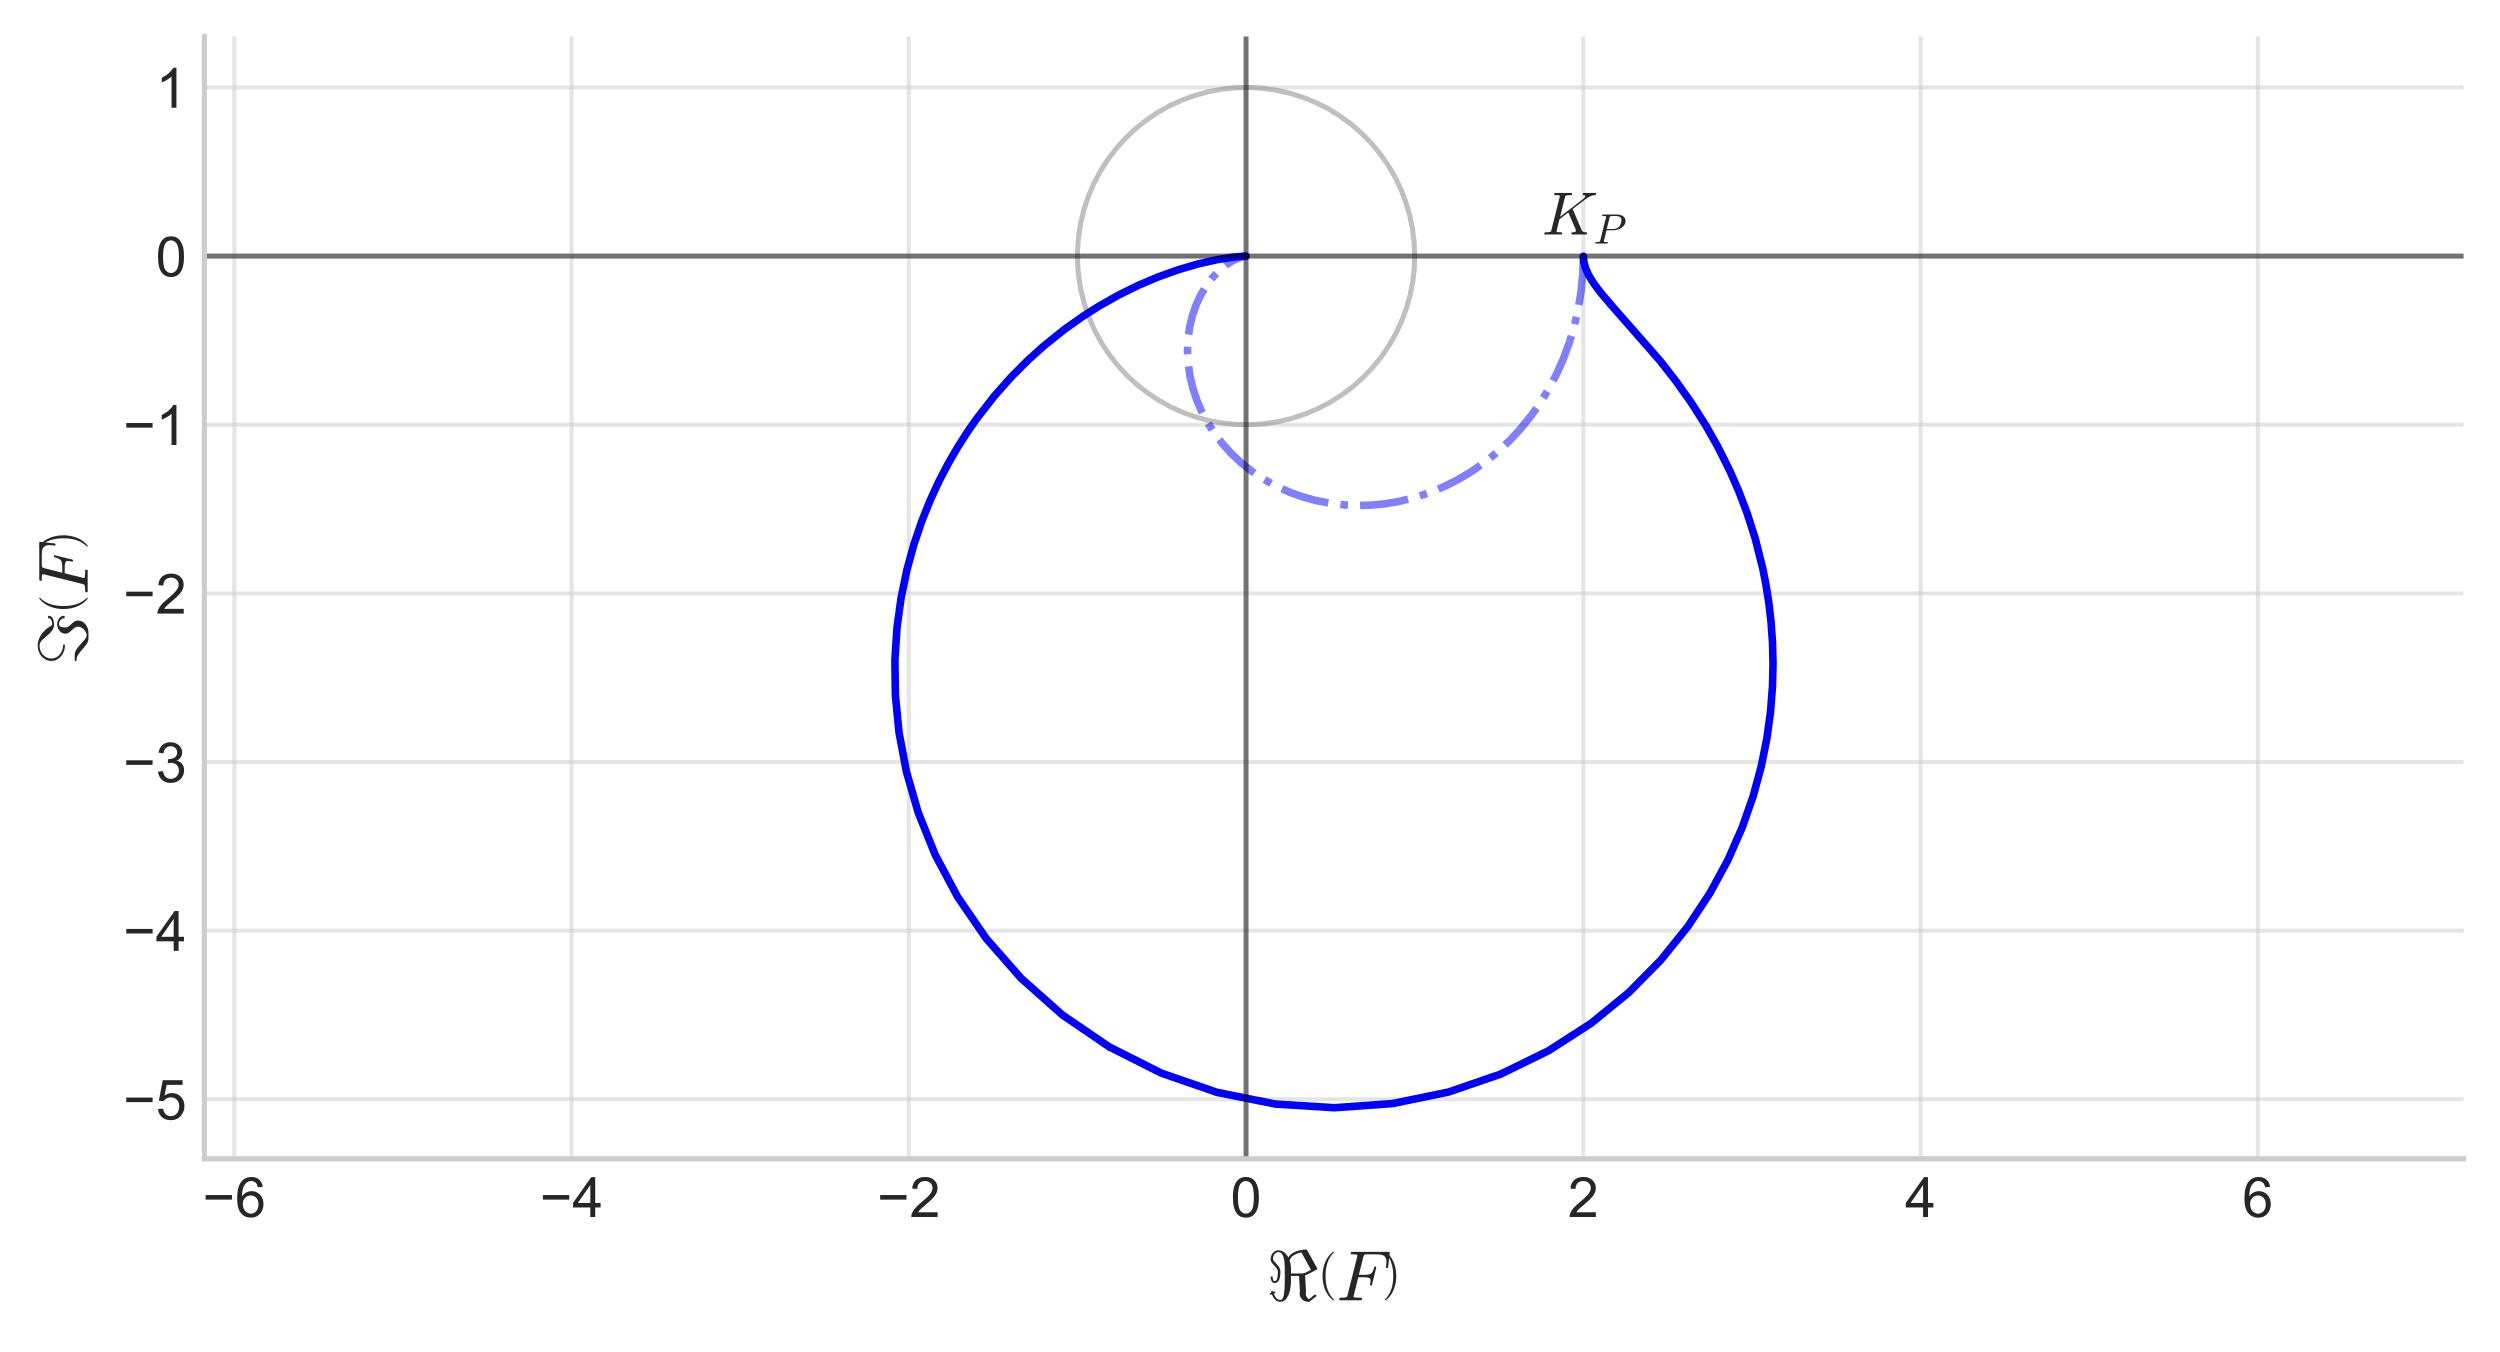
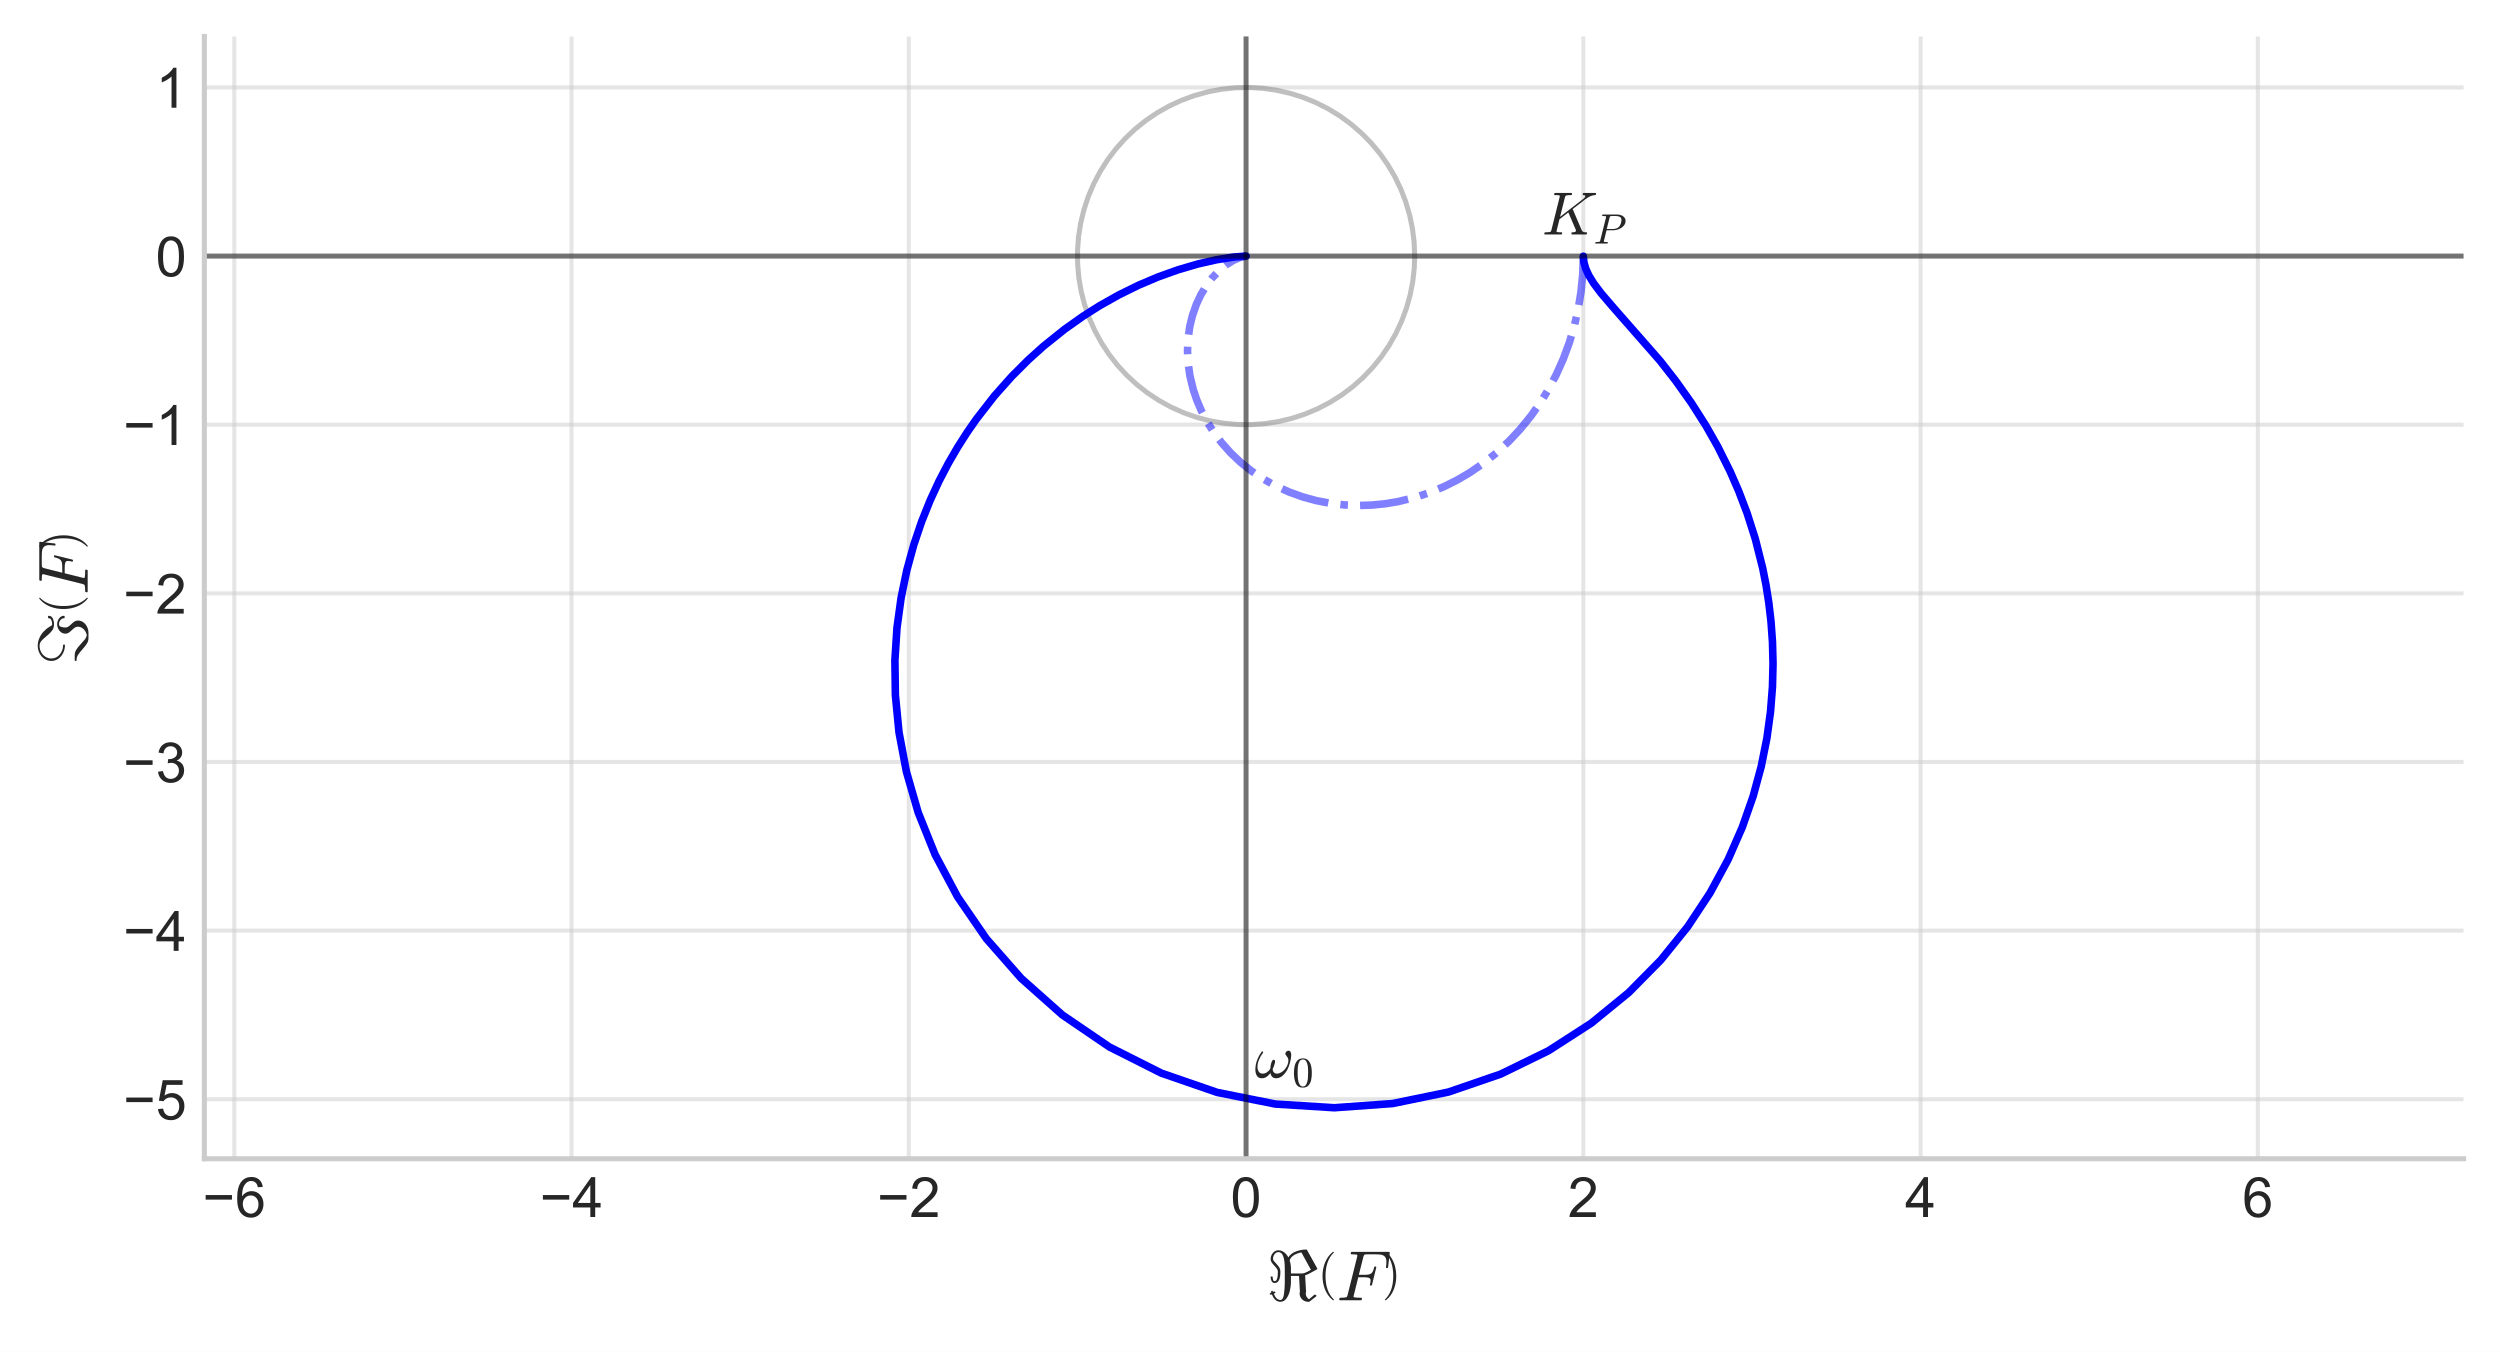
<svg xmlns="http://www.w3.org/2000/svg" xmlns:xlink="http://www.w3.org/1999/xlink" width="493.98pt" height="267.122pt" viewBox="0 0 493.98 267.122" version="1.1">
  <defs>
    <style type="text/css">*{stroke-linejoin: round; stroke-linecap: butt}</style>
  </defs>
  <g id="figure_1">
    <g id="patch_1">
      <path d="M 0 267.122  L 493.98 267.122  L 493.98 0  L 0 0  z " style="fill: #ffffff" />
    </g>
    <g id="axes_1">
      <g id="patch_2">
        <path d="M 40.38 228.96  L 486.78 228.96  L 486.78 7.2  L 40.38 7.2  z " style="fill: #ffffff" />
      </g>
      <g id="matplotlib.axis_1">
        <g id="xtick_1">
          <g id="line2d_1">
-             <path d="M 46.293 228.96  L 46.293 7.2  " clip-path="url(#p0b2f505e54)" style="fill: none; stroke: #cccccc; stroke-opacity: 0.5; stroke-width: 0.8; stroke-linecap: round" />
+             <path d="M 46.293 228.96  L 46.293 7.2  " clip-path="url(#pf6a3e249b8)" style="fill: none; stroke: #cccccc; stroke-opacity: 0.5; stroke-width: 0.8; stroke-linecap: round" />
          </g>
          <g id="line2d_2" />
          <g id="text_1">
            <g style="fill: #262626" transform="translate(40.02208 240.4683) scale(0.11 -0.11)">
              <defs>
                <path id="ArialMT-ed" d="M 3381 1997  L 356 1997  L 356 2522  L 3381 2522  L 3381 1997  z " transform="scale(0.015625)" />
                <path id="ArialMT-19" d="M 3184 3459  L 2625 3416  Q 2550 3747 2413 3897  Q 2184 4138 1850 4138  Q 1581 4138 1378 3988  Q 1113 3794 959 3422  Q 806 3050 800 2363  Q 1003 2672 1297 2822  Q 1591 2972 1913 2972  Q 2475 2972 2870 2558  Q 3266 2144 3266 1488  Q 3266 1056 3080 686  Q 2894 316 2569 119  Q 2244 -78 1831 -78  Q 1128 -78 684 439  Q 241 956 241 2144  Q 241 3472 731 4075  Q 1159 4600 1884 4600  Q 2425 4600 2770 4297  Q 3116 3994 3184 3459  z M 888 1484  Q 888 1194 1011 928  Q 1134 663 1356 523  Q 1578 384 1822 384  Q 2178 384 2434 671  Q 2691 959 2691 1453  Q 2691 1928 2437 2201  Q 2184 2475 1800 2475  Q 1419 2475 1153 2201  Q 888 1928 888 1484  z " transform="scale(0.015625)" />
              </defs>
              <use xlink:href="#ArialMT-ed" />
              <use xlink:href="#ArialMT-19" transform="translate(58.40625 0)" />
            </g>
          </g>
        </g>
        <g id="xtick_2">
          <g id="line2d_3">
-             <path d="M 112.932 228.96  L 112.932 7.2  " clip-path="url(#p0b2f505e54)" style="fill: none; stroke: #cccccc; stroke-opacity: 0.5; stroke-width: 0.8; stroke-linecap: round" />
+             <path d="M 112.932 228.96  L 112.932 7.2  " clip-path="url(#pf6a3e249b8)" style="fill: none; stroke: #cccccc; stroke-opacity: 0.5; stroke-width: 0.8; stroke-linecap: round" />
          </g>
          <g id="line2d_4" />
          <g id="text_2">
            <g style="fill: #262626" transform="translate(106.6616 240.4683) scale(0.11 -0.11)">
              <defs>
                <path id="ArialMT-17" d="M 2069 0  L 2069 1097  L 81 1097  L 81 1613  L 2172 4581  L 2631 4581  L 2631 1613  L 3250 1613  L 3250 1097  L 2631 1097  L 2631 0  L 2069 0  z M 2069 1613  L 2069 3678  L 634 1613  L 2069 1613  z " transform="scale(0.015625)" />
              </defs>
              <use xlink:href="#ArialMT-ed" />
              <use xlink:href="#ArialMT-17" transform="translate(58.40625 0)" />
            </g>
          </g>
        </g>
        <g id="xtick_3">
          <g id="line2d_5">
-             <path d="M 179.572 228.96  L 179.572 7.2  " clip-path="url(#p0b2f505e54)" style="fill: none; stroke: #cccccc; stroke-opacity: 0.5; stroke-width: 0.8; stroke-linecap: round" />
+             <path d="M 179.572 228.96  L 179.572 7.2  " clip-path="url(#pf6a3e249b8)" style="fill: none; stroke: #cccccc; stroke-opacity: 0.5; stroke-width: 0.8; stroke-linecap: round" />
          </g>
          <g id="line2d_6" />
          <g id="text_3">
            <g style="fill: #262626" transform="translate(173.3012 240.4683) scale(0.11 -0.11)">
              <defs>
                <path id="ArialMT-15" d="M 3222 541  L 3222 0  L 194 0  Q 188 203 259 391  Q 375 700 629 1000  Q 884 1300 1366 1694  Q 2113 2306 2375 2664  Q 2638 3022 2638 3341  Q 2638 3675 2398 3904  Q 2159 4134 1775 4134  Q 1369 4134 1125 3890  Q 881 3647 878 3216  L 300 3275  Q 359 3922 746 4261  Q 1134 4600 1788 4600  Q 2447 4600 2831 4234  Q 3216 3869 3216 3328  Q 3216 3053 3103 2787  Q 2991 2522 2730 2228  Q 2469 1934 1863 1422  Q 1356 997 1212 845  Q 1069 694 975 541  L 3222 541  z " transform="scale(0.015625)" />
              </defs>
              <use xlink:href="#ArialMT-ed" />
              <use xlink:href="#ArialMT-15" transform="translate(58.40625 0)" />
            </g>
          </g>
        </g>
        <g id="xtick_4">
          <g id="line2d_7">
-             <path d="M 246.212 228.96  L 246.212 7.2  " clip-path="url(#p0b2f505e54)" style="fill: none; stroke: #cccccc; stroke-opacity: 0.5; stroke-width: 0.8; stroke-linecap: round" />
+             <path d="M 246.212 228.96  L 246.212 7.2  " clip-path="url(#pf6a3e249b8)" style="fill: none; stroke: #cccccc; stroke-opacity: 0.5; stroke-width: 0.8; stroke-linecap: round" />
          </g>
          <g id="line2d_8" />
          <g id="text_4">
            <g style="fill: #262626" transform="translate(243.153 240.4683) scale(0.11 -0.11)">
              <defs>
                <path id="ArialMT-13" d="M 266 2259  Q 266 3072 433 3567  Q 600 4063 929 4331  Q 1259 4600 1759 4600  Q 2128 4600 2406 4451  Q 2684 4303 2865 4023  Q 3047 3744 3150 3342  Q 3253 2941 3253 2259  Q 3253 1453 3087 958  Q 2922 463 2592 192  Q 2263 -78 1759 -78  Q 1097 -78 719 397  Q 266 969 266 2259  z M 844 2259  Q 844 1131 1108 757  Q 1372 384 1759 384  Q 2147 384 2411 759  Q 2675 1134 2675 2259  Q 2675 3391 2411 3762  Q 2147 4134 1753 4134  Q 1366 4134 1134 3806  Q 844 3388 844 2259  z " transform="scale(0.015625)" />
              </defs>
              <use xlink:href="#ArialMT-13" />
            </g>
          </g>
        </g>
        <g id="xtick_5">
          <g id="line2d_9">
-             <path d="M 312.851 228.96  L 312.851 7.2  " clip-path="url(#p0b2f505e54)" style="fill: none; stroke: #cccccc; stroke-opacity: 0.5; stroke-width: 0.8; stroke-linecap: round" />
+             <path d="M 312.851 228.96  L 312.851 7.2  " clip-path="url(#pf6a3e249b8)" style="fill: none; stroke: #cccccc; stroke-opacity: 0.5; stroke-width: 0.8; stroke-linecap: round" />
          </g>
          <g id="line2d_10" />
          <g id="text_5">
            <g style="fill: #262626" transform="translate(309.7926 240.4683) scale(0.11 -0.11)">
              <use xlink:href="#ArialMT-15" />
            </g>
          </g>
        </g>
        <g id="xtick_6">
          <g id="line2d_11">
-             <path d="M 379.491 228.96  L 379.491 7.2  " clip-path="url(#p0b2f505e54)" style="fill: none; stroke: #cccccc; stroke-opacity: 0.5; stroke-width: 0.8; stroke-linecap: round" />
+             <path d="M 379.491 228.96  L 379.491 7.2  " clip-path="url(#pf6a3e249b8)" style="fill: none; stroke: #cccccc; stroke-opacity: 0.5; stroke-width: 0.8; stroke-linecap: round" />
          </g>
          <g id="line2d_12" />
          <g id="text_6">
            <g style="fill: #262626" transform="translate(376.4321 240.4683) scale(0.11 -0.11)">
              <use xlink:href="#ArialMT-17" />
            </g>
          </g>
        </g>
        <g id="xtick_7">
          <g id="line2d_13">
-             <path d="M 446.13 228.96  L 446.13 7.2  " clip-path="url(#p0b2f505e54)" style="fill: none; stroke: #cccccc; stroke-opacity: 0.5; stroke-width: 0.8; stroke-linecap: round" />
+             <path d="M 446.13 228.96  L 446.13 7.2  " clip-path="url(#pf6a3e249b8)" style="fill: none; stroke: #cccccc; stroke-opacity: 0.5; stroke-width: 0.8; stroke-linecap: round" />
          </g>
          <g id="line2d_14" />
          <g id="text_7">
            <g style="fill: #262626" transform="translate(443.0716 240.4683) scale(0.11 -0.11)">
              <use xlink:href="#ArialMT-19" />
            </g>
          </g>
        </g>
        <g id="text_8">
          <g style="fill: #262626" transform="translate(250.2804 256.9756) scale(0.14 -0.14)">
            <defs>
              <path id="Cmsy10-5f" d="M 372 494  Q 338 494 309 522  Q 281 550 281 581  Q 281 622 314 640  Q 347 659 416 678  Q 391 716 391 750  Q 391 763 403 788  L 459 838  Q 469 850 500 850  Q 522 850 536 834  Q 550 819 562 791  Q 575 763 581 750  Q 600 759 637 773  Q 675 788 697 788  Q 731 788 759 759  Q 788 731 788 697  Q 788 656 736 632  Q 684 609 641 594  Q 863 25 1241 25  Q 1491 25 1564 554  Q 1638 1084 1638 1625  L 1638 2847  Q 1638 4347 1069 4347  Q 847 4347 711 4156  Q 575 3966 575 3744  Q 575 3634 629 3565  Q 684 3497 873 3297  Q 1063 3097 1152 2939  Q 1241 2781 1241 2578  Q 1241 1556 722 1556  Q 541 1556 450 1722  Q 359 1888 359 2081  Q 359 2150 416 2150  L 494 2150  Q 513 2150 528 2133  Q 544 2116 544 2094  Q 544 1966 581 1844  Q 619 1722 722 1722  Q 1013 1722 1013 2553  Q 1013 2728 909 2868  Q 806 3009 628 3194  Q 494 3347 426 3464  Q 359 3581 359 3725  Q 359 3928 451 4109  Q 544 4291 705 4402  Q 866 4513 1069 4513  Q 1253 4513 1425 4427  Q 1597 4341 1733 4192  Q 1869 4044 1959 3872  Q 2181 4231 2639 4406  Q 3097 4581 3584 4581  Q 3616 4581 3634 4563  L 4563 2888  Q 4575 2850 4575 2847  Q 4575 2806 4556 2797  L 4172 2584  Q 4097 2544 3994 2487  Q 3891 2431 3812 2392  Q 3734 2353 3648 2315  Q 3563 2278 3475 2253  L 3559 794  Q 3559 750 3545 692  Q 3531 634 3531 603  Q 3531 450 3612 309  Q 3694 169 3822 84  L 4313 500  Q 4325 513 4353 513  Q 4378 513 4425 481  Q 4472 450 4481 447  Q 4500 438 4500 403  Q 4500 372 4481 353  L 3866 -128  Q 3853 -141 3834 -141  L 3719 -141  Q 3525 -141 3353 -39  Q 3181 63 3078 234  Q 2975 406 2975 603  Q 2975 638 2989 698  Q 3003 759 3003 794  L 2925 2194  L 2194 2194  L 2194 1613  Q 2194 1281 2100 870  Q 2006 459 1789 159  Q 1572 -141 1241 -141  Q 734 -141 475 531  Q 450 519 415 506  Q 381 494 372 494  z M 2194 2419  L 3188 2419  Q 3303 2419 3445 2470  Q 3588 2522 3708 2586  Q 3828 2650 4000 2747  L 3138 4319  Q 2766 4253 2473 4078  Q 2181 3903 2075 3603  Q 2138 3413 2166 3227  Q 2194 3041 2194 2847  L 2194 2419  z " transform="scale(0.015625)" />
              <path id="Cmr10-77" d="M 1984 -1588  Q 1628 -1306 1370 -942  Q 1113 -578 948 -165  Q 784 247 703 697  Q 622 1147 622 1600  Q 622 2059 703 2509  Q 784 2959 951 3375  Q 1119 3791 1378 4153  Q 1638 4516 1984 4788  Q 1984 4800 2016 4800  L 2075 4800  Q 2094 4800 2109 4783  Q 2125 4766 2125 4744  Q 2125 4716 2113 4703  Q 1800 4397 1592 4047  Q 1384 3697 1257 3301  Q 1131 2906 1075 2482  Q 1019 2059 1019 1600  Q 1019 -434 2106 -1491  Q 2125 -1509 2125 -1544  Q 2125 -1559 2108 -1579  Q 2091 -1600 2075 -1600  L 2016 -1600  Q 1984 -1600 1984 -1588  z " transform="scale(0.015625)" />
              <path id="Cmmi10-42" d="M 300 0  Q 238 0 238 84  Q 241 100 250 139  Q 259 178 276 201  Q 294 225 319 225  Q 709 225 863 269  Q 947 297 984 441  L 1863 3956  Q 1875 4019 1875 4044  Q 1875 4113 1797 4122  Q 1678 4147 1338 4147  Q 1275 4147 1275 4231  Q 1278 4247 1287 4286  Q 1297 4325 1314 4348  Q 1331 4372 1356 4372  L 4738 4372  Q 4800 4372 4800 4288  L 4647 2963  Q 4647 2944 4625 2925  Q 4603 2906 4581 2906  L 4525 2906  Q 4459 2906 4459 2988  Q 4500 3278 4500 3463  Q 4500 3781 4362 3931  Q 4225 4081 4015 4114  Q 3806 4147 3438 4147  L 2753 4147  Q 2578 4147 2522 4117  Q 2466 4088 2419 3928  L 2009 2297  L 2491 2297  Q 2728 2297 2875 2322  Q 3022 2347 3119 2419  Q 3216 2491 3280 2627  Q 3344 2763 3397 2988  Q 3416 3047 3463 3047  L 3519 3047  Q 3584 3047 3584 2963  L 3194 1381  Q 3166 1325 3128 1325  L 3072 1325  Q 3009 1325 3009 1409  Q 3025 1475 3034 1519  Q 3044 1563 3058 1645  Q 3072 1728 3072 1791  Q 3072 1975 2909 2025  Q 2747 2075 2484 2075  L 1959 2075  L 1544 416  Q 1528 353 1528 353  Q 1528 278 1575 269  Q 1741 225 2228 225  Q 2291 225 2291 141  Q 2269 50 2256 25  Q 2244 0 2181 0  L 300 0  z " transform="scale(0.015625)" />
              <path id="Cmr10-44" d="M 416 -1600  Q 359 -1600 359 -1544  Q 359 -1516 372 -1503  Q 1466 -434 1466 1600  Q 1466 3634 384 4691  Q 359 4706 359 4744  Q 359 4766 376 4783  Q 394 4800 416 4800  L 475 4800  Q 494 4800 506 4788  Q 966 4425 1272 3906  Q 1578 3388 1720 2800  Q 1863 2213 1863 1600  Q 1863 1147 1786 708  Q 1709 269 1542 -157  Q 1375 -584 1119 -945  Q 863 -1306 506 -1588  Q 494 -1600 475 -1600  L 416 -1600  z " transform="scale(0.015625)" />
            </defs>
            <use xlink:href="#Cmsy10-5f" transform="translate(0 0.421875)" />
            <use xlink:href="#Cmr10-77" transform="translate(72.2168 17.5) scale(0.683125)" />
            <use xlink:href="#Cmmi10-42" transform="translate(98.73459 0.421875)" />
            <use xlink:href="#Cmr10-44" transform="translate(163.0412 17.5) scale(0.683125)" />
          </g>
        </g>
      </g>
      <g id="matplotlib.axis_2">
        <g id="ytick_1">
          <g id="line2d_15">
-             <path d="M 40.38 217.199  L 486.78 217.199  " clip-path="url(#p0b2f505e54)" style="fill: none; stroke: #cccccc; stroke-opacity: 0.5; stroke-width: 0.8; stroke-linecap: round" />
+             <path d="M 40.38 217.199  L 486.78 217.199  " clip-path="url(#pf6a3e249b8)" style="fill: none; stroke: #cccccc; stroke-opacity: 0.5; stroke-width: 0.8; stroke-linecap: round" />
          </g>
          <g id="line2d_16" />
          <g id="text_9">
            <g style="fill: #262626" transform="translate(24.33867 221.2027) scale(0.11 -0.11)">
              <defs>
                <path id="ArialMT-18" d="M 266 1200  L 856 1250  Q 922 819 1161 601  Q 1400 384 1738 384  Q 2144 384 2425 690  Q 2706 997 2706 1503  Q 2706 1984 2436 2262  Q 2166 2541 1728 2541  Q 1456 2541 1237 2417  Q 1019 2294 894 2097  L 366 2166  L 809 4519  L 3088 4519  L 3088 3981  L 1259 3981  L 1013 2750  Q 1425 3038 1878 3038  Q 2478 3038 2890 2622  Q 3303 2206 3303 1553  Q 3303 931 2941 478  Q 2500 -78 1738 -78  Q 1113 -78 717 272  Q 322 622 266 1200  z " transform="scale(0.015625)" />
              </defs>
              <use xlink:href="#ArialMT-ed" />
              <use xlink:href="#ArialMT-18" transform="translate(58.40625 0)" />
            </g>
          </g>
        </g>
        <g id="ytick_2">
          <g id="line2d_17">
-             <path d="M 40.38 183.879  L 486.78 183.879  " clip-path="url(#p0b2f505e54)" style="fill: none; stroke: #cccccc; stroke-opacity: 0.5; stroke-width: 0.8; stroke-linecap: round" />
+             <path d="M 40.38 183.879  L 486.78 183.879  " clip-path="url(#pf6a3e249b8)" style="fill: none; stroke: #cccccc; stroke-opacity: 0.5; stroke-width: 0.8; stroke-linecap: round" />
          </g>
          <g id="line2d_18" />
          <g id="text_10">
            <g style="fill: #262626" transform="translate(24.33867 187.883) scale(0.11 -0.11)">
              <use xlink:href="#ArialMT-ed" />
              <use xlink:href="#ArialMT-17" transform="translate(58.40625 0)" />
            </g>
          </g>
        </g>
        <g id="ytick_3">
          <g id="line2d_19">
-             <path d="M 40.38 150.559  L 486.78 150.559  " clip-path="url(#p0b2f505e54)" style="fill: none; stroke: #cccccc; stroke-opacity: 0.5; stroke-width: 0.8; stroke-linecap: round" />
+             <path d="M 40.38 150.559  L 486.78 150.559  " clip-path="url(#pf6a3e249b8)" style="fill: none; stroke: #cccccc; stroke-opacity: 0.5; stroke-width: 0.8; stroke-linecap: round" />
          </g>
          <g id="line2d_20" />
          <g id="text_11">
            <g style="fill: #262626" transform="translate(24.33867 154.5632) scale(0.11 -0.11)">
              <defs>
                <path id="ArialMT-16" d="M 269 1209  L 831 1284  Q 928 806 1161 595  Q 1394 384 1728 384  Q 2125 384 2398 659  Q 2672 934 2672 1341  Q 2672 1728 2419 1979  Q 2166 2231 1775 2231  Q 1616 2231 1378 2169  L 1441 2663  Q 1497 2656 1531 2656  Q 1891 2656 2178 2843  Q 2466 3031 2466 3422  Q 2466 3731 2256 3934  Q 2047 4138 1716 4138  Q 1388 4138 1169 3931  Q 950 3725 888 3313  L 325 3413  Q 428 3978 793 4289  Q 1159 4600 1703 4600  Q 2078 4600 2393 4439  Q 2709 4278 2876 4000  Q 3044 3722 3044 3409  Q 3044 3113 2884 2869  Q 2725 2625 2413 2481  Q 2819 2388 3044 2092  Q 3269 1797 3269 1353  Q 3269 753 2831 336  Q 2394 -81 1725 -81  Q 1122 -81 723 278  Q 325 638 269 1209  z " transform="scale(0.015625)" />
              </defs>
              <use xlink:href="#ArialMT-ed" />
              <use xlink:href="#ArialMT-16" transform="translate(58.40625 0)" />
            </g>
          </g>
        </g>
        <g id="ytick_4">
          <g id="line2d_21">
-             <path d="M 40.38 117.239  L 486.78 117.239  " clip-path="url(#p0b2f505e54)" style="fill: none; stroke: #cccccc; stroke-opacity: 0.5; stroke-width: 0.8; stroke-linecap: round" />
+             <path d="M 40.38 117.239  L 486.78 117.239  " clip-path="url(#pf6a3e249b8)" style="fill: none; stroke: #cccccc; stroke-opacity: 0.5; stroke-width: 0.8; stroke-linecap: round" />
          </g>
          <g id="line2d_22" />
          <g id="text_12">
            <g style="fill: #262626" transform="translate(24.33867 121.2434) scale(0.11 -0.11)">
              <use xlink:href="#ArialMT-ed" />
              <use xlink:href="#ArialMT-15" transform="translate(58.40625 0)" />
            </g>
          </g>
        </g>
        <g id="ytick_5">
          <g id="line2d_23">
-             <path d="M 40.38 83.919  L 486.78 83.919  " clip-path="url(#p0b2f505e54)" style="fill: none; stroke: #cccccc; stroke-opacity: 0.5; stroke-width: 0.8; stroke-linecap: round" />
+             <path d="M 40.38 83.919  L 486.78 83.919  " clip-path="url(#pf6a3e249b8)" style="fill: none; stroke: #cccccc; stroke-opacity: 0.5; stroke-width: 0.8; stroke-linecap: round" />
          </g>
          <g id="line2d_24" />
          <g id="text_13">
            <g style="fill: #262626" transform="translate(24.33867 87.92365) scale(0.11 -0.11)">
              <defs>
                <path id="ArialMT-14" d="M 2384 0  L 1822 0  L 1822 3584  Q 1619 3391 1289 3197  Q 959 3003 697 2906  L 697 3450  Q 1169 3672 1522 3987  Q 1875 4303 2022 4600  L 2384 4600  L 2384 0  z " transform="scale(0.015625)" />
              </defs>
              <use xlink:href="#ArialMT-ed" />
              <use xlink:href="#ArialMT-14" transform="translate(58.40625 0)" />
            </g>
          </g>
        </g>
        <g id="ytick_6">
          <g id="line2d_25">
-             <path d="M 40.38 50.6  L 486.78 50.6  " clip-path="url(#p0b2f505e54)" style="fill: none; stroke: #cccccc; stroke-opacity: 0.5; stroke-width: 0.8; stroke-linecap: round" />
+             <path d="M 40.38 50.6  L 486.78 50.6  " clip-path="url(#pf6a3e249b8)" style="fill: none; stroke: #cccccc; stroke-opacity: 0.5; stroke-width: 0.8; stroke-linecap: round" />
          </g>
          <g id="line2d_26" />
          <g id="text_14">
            <g style="fill: #262626" transform="translate(30.76336 54.60388) scale(0.11 -0.11)">
              <use xlink:href="#ArialMT-13" />
            </g>
          </g>
        </g>
        <g id="ytick_7">
          <g id="line2d_27">
-             <path d="M 40.38 17.28  L 486.78 17.28  " clip-path="url(#p0b2f505e54)" style="fill: none; stroke: #cccccc; stroke-opacity: 0.5; stroke-width: 0.8; stroke-linecap: round" />
+             <path d="M 40.38 17.28  L 486.78 17.28  " clip-path="url(#pf6a3e249b8)" style="fill: none; stroke: #cccccc; stroke-opacity: 0.5; stroke-width: 0.8; stroke-linecap: round" />
          </g>
          <g id="line2d_28" />
          <g id="text_15">
            <g style="fill: #262626" transform="translate(30.76336 21.28411) scale(0.11 -0.11)">
              <use xlink:href="#ArialMT-14" />
            </g>
          </g>
        </g>
        <g id="text_16">
          <g style="fill: #262626" transform="translate(17.39238 131.38) rotate(-90) scale(0.14 -0.14)">
            <defs>
              <path id="Cmsy10-34" d="M 416 1006  Q 359 1006 359 1063  L 359 1119  Q 359 1172 416 1172  L 863 1172  Q 1128 1172 1345 1047  Q 1563 922 1875 631  Q 2188 341 2325 236  Q 2463 131 2681 78  Q 2881 116 3057 227  Q 3234 338 3342 511  Q 3450 684 3450 891  Q 3450 1041 3372 1156  Q 3294 1272 3133 1439  Q 2972 1606 2897 1729  Q 2822 1853 2822 2009  Q 2822 2225 2945 2397  Q 3069 2569 3269 2664  Q 3469 2759 3675 2759  Q 3853 2759 4029 2686  Q 4206 2613 4320 2470  Q 4434 2328 4434 2144  Q 4434 2081 4384 2081  L 4269 2081  Q 4213 2081 4213 2131  Q 4213 2338 4048 2464  Q 3884 2591 3675 2591  Q 3500 2591 3439 2408  Q 3378 2225 3378 2009  Q 3378 1869 3451 1756  Q 3525 1644 3684 1478  Q 3844 1313 3925 1184  Q 4006 1056 4006 891  Q 4006 603 3845 386  Q 3684 169 3425 48  Q 3166 -72 2888 -72  L 2438 -72  Q 2159 -72 1937 62  Q 1716 197 1420 464  Q 1125 731 909 868  Q 694 1006 416 1006  z M 359 3284  Q 359 3544 471 3775  Q 584 4006 778 4170  Q 972 4334 1217 4423  Q 1463 4513 1722 4513  Q 2069 4513 2405 4372  Q 2741 4231 3009 3982  Q 3278 3734 3456 3425  Q 3513 3319 3559 3262  Q 3606 3206 3675 3206  Q 3869 3206 4041 3278  Q 4213 3350 4213 3519  Q 4213 3578 4269 3578  L 4384 3578  Q 4434 3578 4434 3506  Q 4434 3263 4193 3152  Q 3953 3041 3675 3041  Q 3341 3041 3108 3208  Q 2875 3375 2612 3700  Q 2350 4025 2164 4186  Q 1978 4347 1722 4347  Q 1428 4347 1162 4208  Q 897 4069 739 3825  Q 581 3581 581 3284  Q 581 2975 753 2731  Q 925 2488 1203 2355  Q 1481 2222 1784 2222  Q 1806 2222 1822 2205  Q 1838 2188 1838 2169  L 1838 2113  Q 1838 2053 1772 2053  Q 1422 2053 1094 2208  Q 766 2363 562 2644  Q 359 2925 359 3284  z " transform="scale(0.015625)" />
            </defs>
            <use xlink:href="#Cmsy10-34" transform="translate(0 0.484375)" />
            <use xlink:href="#Cmr10-77" transform="translate(72.2168 17.5625) scale(0.683125)" />
            <use xlink:href="#Cmmi10-42" transform="translate(98.73459 0.484375)" />
            <use xlink:href="#Cmr10-44" transform="translate(163.0412 17.5625) scale(0.683125)" />
          </g>
        </g>
      </g>
      <g id="line2d_29">
-         <path d="M 279.531 50.6  L 279.42 47.878  L 279.087 45.175  L 278.534 42.508  L 277.765 39.896  L 276.786 37.354  L 275.602 34.902  L 274.221 32.554  L 272.654 30.326  L 270.91 28.234  L 269.001 26.292  L 266.939 24.512  L 264.739 22.906  L 262.416 21.486  L 259.984 20.259  L 257.46 19.236  L 254.861 18.422  L 252.204 17.823  L 249.507 17.443  L 246.788 17.285  L 244.065 17.349  L 241.357 17.636  L 238.681 18.142  L 236.055 18.866  L 233.497 19.801  L 231.024 20.943  L 228.653 22.282  L 226.399 23.811  L 224.277 25.518  L 222.302 27.394  L 220.486 29.424  L 218.843 31.596  L 217.382 33.894  L 216.114 36.305  L 215.047 38.811  L 214.188 41.395  L 213.544 44.042  L 213.117 46.732  L 212.912 49.447  L 212.929 52.171  L 213.168 54.884  L 213.629 57.568  L 214.307 60.206  L 215.198 62.78  L 216.296 65.272  L 217.594 67.666  L 219.084 69.946  L 220.755 72.097  L 222.595 74.105  L 224.594 75.955  L 226.737 77.636  L 229.01 79.136  L 231.398 80.446  L 233.885 81.556  L 236.455 82.459  L 239.089 83.149  L 241.772 83.622  L 244.483 83.875  L 247.207 83.905  L 249.924 83.712  L 252.616 83.298  L 255.265 82.666  L 257.853 81.82  L 260.364 80.764  L 262.781 79.508  L 265.086 78.058  L 267.266 76.425  L 269.305 74.619  L 271.189 72.653  L 272.907 70.539  L 274.446 68.292  L 275.797 65.927  L 276.95 63.459  L 277.897 60.906  L 278.633 58.284  L 279.152 55.61  L 279.452 52.903  L 279.531 50.6  L 279.531 50.6  " clip-path="url(#p0b2f505e54)" style="fill: none; stroke: #808080; stroke-opacity: 0.5; stroke-linecap: round" />
+         <path d="M 279.531 50.6  L 279.42 47.878  L 279.087 45.175  L 278.534 42.508  L 277.765 39.896  L 276.786 37.354  L 275.602 34.902  L 274.221 32.554  L 272.654 30.326  L 270.91 28.234  L 269.001 26.292  L 266.939 24.512  L 264.739 22.906  L 262.416 21.486  L 259.984 20.259  L 257.46 19.236  L 254.861 18.422  L 252.204 17.823  L 249.507 17.443  L 246.788 17.285  L 244.065 17.349  L 241.357 17.636  L 238.681 18.142  L 236.055 18.866  L 233.497 19.801  L 231.024 20.943  L 228.653 22.282  L 226.399 23.811  L 224.277 25.518  L 222.302 27.394  L 220.486 29.424  L 218.843 31.596  L 217.382 33.894  L 216.114 36.305  L 215.047 38.811  L 214.188 41.395  L 213.544 44.042  L 213.117 46.732  L 212.912 49.447  L 212.929 52.171  L 213.168 54.884  L 213.629 57.568  L 214.307 60.206  L 215.198 62.78  L 216.296 65.272  L 217.594 67.666  L 219.084 69.946  L 220.755 72.097  L 222.595 74.105  L 224.594 75.955  L 226.737 77.636  L 229.01 79.136  L 231.398 80.446  L 233.885 81.556  L 236.455 82.459  L 239.089 83.149  L 241.772 83.622  L 244.483 83.875  L 247.207 83.905  L 249.924 83.712  L 252.616 83.298  L 255.265 82.666  L 257.853 81.82  L 260.364 80.764  L 262.781 79.508  L 265.086 78.058  L 267.266 76.425  L 269.305 74.619  L 271.189 72.653  L 272.907 70.539  L 274.446 68.292  L 275.797 65.927  L 276.95 63.459  L 277.897 60.906  L 278.633 58.284  L 279.152 55.61  L 279.452 52.903  L 279.531 50.6  L 279.531 50.6  " clip-path="url(#pf6a3e249b8)" style="fill: none; stroke: #808080; stroke-opacity: 0.5; stroke-linecap: round" />
      </g>
      <g id="line2d_30">
-         <path d="M 312.851 50.626  L 312.967 51.816  L 313.315 53.056  L 313.922 54.394  L 314.896 55.982  L 316.365 57.937  L 318.777 60.756  L 327.996 71.265  L 331.129 75.274  L 334.237 79.654  L 337.075 84.119  L 339.401 88.22  L 341.863 93.156  L 343.548 97.02  L 345.227 101.437  L 346.842 106.505  L 348.308 112.338  L 348.947 115.58  L 349.498 119.062  L 349.934 122.801  L 350.225 126.813  L 350.336 131.115  L 350.223 135.722  L 349.838 140.643  L 349.12 145.885  L 348.003 151.447  L 346.41 157.317  L 344.256 163.471  L 341.45 169.865  L 337.894 176.435  L 333.493 183.089  L 328.158 189.705  L 321.817 196.127  L 314.426 202.167  L 305.982 207.612  L 296.536 212.227  L 286.203 215.779  L 275.164 218.053  L 263.667 218.88  L 252.005 218.154  L 240.498 215.853  L 229.466 212.041  L 219.193 206.866  L 209.91 200.538  L 201.777 193.312  L 194.876 185.455  L 189.222 177.227  L 184.77 168.864  L 181.433 160.561  L 179.098 152.474  L 177.637 144.719  L 176.921 137.371  L 176.825 130.479  L 177.235 124.064  L 178.051 118.129  L 179.182 112.664  L 180.556 107.649  L 182.109 103.06  L 183.791 98.868  L 185.558 95.042  L 187.378 91.554  L 189.224 88.374  L 191.073 85.475  L 192.911 82.831  L 196.504 78.215  L 199.934 74.36  L 203.167 71.128  L 206.188 68.406  L 210.323 65.088  L 214.005 62.48  L 217.274 60.412  L 221.065 58.278  L 225.032 56.329  L 228.882 54.701  L 232.842 53.286  L 236.737 52.15  L 240.363 51.329  L 243.689 50.8  L 246.211 50.6  L 246.211 50.6  " clip-path="url(#p0b2f505e54)" style="fill: none; stroke: #0000ff; stroke-width: 1.5; stroke-linecap: round" />
+         <path d="M 312.851 50.626  L 312.967 51.816  L 313.315 53.056  L 313.922 54.394  L 314.896 55.982  L 316.365 57.937  L 318.777 60.756  L 327.996 71.265  L 331.129 75.274  L 334.237 79.654  L 337.075 84.119  L 339.401 88.22  L 341.863 93.156  L 343.548 97.02  L 345.227 101.437  L 346.842 106.505  L 348.308 112.338  L 348.947 115.58  L 349.498 119.062  L 349.934 122.801  L 350.225 126.813  L 350.336 131.115  L 350.223 135.722  L 349.838 140.643  L 349.12 145.885  L 348.003 151.447  L 346.41 157.317  L 344.256 163.471  L 341.45 169.865  L 337.894 176.435  L 333.493 183.089  L 328.158 189.705  L 321.817 196.127  L 314.426 202.167  L 305.982 207.612  L 296.536 212.227  L 286.203 215.779  L 275.164 218.053  L 263.667 218.88  L 252.005 218.154  L 240.498 215.853  L 229.466 212.041  L 219.193 206.866  L 209.91 200.538  L 201.777 193.312  L 194.876 185.455  L 189.222 177.227  L 184.77 168.864  L 181.433 160.561  L 179.098 152.474  L 177.637 144.719  L 176.921 137.371  L 176.825 130.479  L 177.235 124.064  L 178.051 118.129  L 179.182 112.664  L 180.556 107.649  L 182.109 103.06  L 183.791 98.868  L 185.558 95.042  L 187.378 91.554  L 189.224 88.374  L 191.073 85.475  L 192.911 82.831  L 196.504 78.215  L 199.934 74.36  L 203.167 71.128  L 206.188 68.406  L 210.323 65.088  L 214.005 62.48  L 217.274 60.412  L 221.065 58.278  L 225.032 56.329  L 228.882 54.701  L 232.842 53.286  L 236.737 52.15  L 240.363 51.329  L 243.689 50.8  L 246.211 50.6  L 246.211 50.6  " clip-path="url(#pf6a3e249b8)" style="fill: none; stroke: #0000ff; stroke-width: 1.5; stroke-linecap: round" />
      </g>
      <g id="line2d_31">
-         <path d="M 312.851 50.706  L 312.734 54.173  L 312.398 57.624  L 311.839 61.058  L 311.091 64.332  L 310.11 67.637  L 308.923 70.851  L 307.527 73.98  L 306.026 76.83  L 304.345 79.578  L 302.545 82.136  L 300.377 84.81  L 298.177 87.165  L 295.617 89.537  L 293.178 91.489  L 290.437 93.375  L 288.015 94.803  L 285.383 96.127  L 282.541 97.312  L 279.493 98.32  L 276.253 99.111  L 273.709 99.536  L 271.082 99.798  L 268.388 99.881  L 265.646 99.77  L 262.88 99.454  L 260.115 98.925  L 257.379 98.177  L 254.702 97.212  L 252.113 96.035  L 249.641 94.657  L 247.314 93.094  L 245.154 91.367  L 243.183 89.501  L 241.416 87.523  L 239.861 85.463  L 238.524 83.352  L 237.402 81.217  L 236.492 79.088  L 235.781 76.989  L 235.121 74.275  L 234.756 71.696  L 234.642 69.282  L 234.737 67.053  L 235.085 64.541  L 235.619 62.335  L 236.416 60.074  L 237.304 58.199  L 238.369 56.436  L 239.543 54.887  L 240.867 53.493  L 242.288 52.32  L 243.72 51.429  L 245.084 50.842  L 246.179 50.601  L 246.211 50.6  L 246.211 50.6  " clip-path="url(#p0b2f505e54)" style="fill: none; stroke-dasharray: 9.6,2.4,1.5,2.4; stroke-dashoffset: 0; stroke: #0000ff; stroke-opacity: 0.5; stroke-width: 1.5" />
+         <path d="M 312.851 50.706  L 312.734 54.173  L 312.398 57.624  L 311.839 61.058  L 311.091 64.332  L 310.11 67.637  L 308.923 70.851  L 307.527 73.98  L 306.026 76.83  L 304.345 79.578  L 302.545 82.136  L 300.377 84.81  L 298.177 87.165  L 295.617 89.537  L 293.178 91.489  L 290.437 93.375  L 288.015 94.803  L 285.383 96.127  L 282.541 97.312  L 279.493 98.32  L 276.253 99.111  L 273.709 99.536  L 271.082 99.798  L 268.388 99.881  L 265.646 99.77  L 262.88 99.454  L 260.115 98.925  L 257.379 98.177  L 254.702 97.212  L 252.113 96.035  L 249.641 94.657  L 247.314 93.094  L 245.154 91.367  L 243.183 89.501  L 241.416 87.523  L 239.861 85.463  L 238.524 83.352  L 237.402 81.217  L 236.492 79.088  L 235.781 76.989  L 235.121 74.275  L 234.756 71.696  L 234.642 69.282  L 234.737 67.053  L 235.085 64.541  L 235.619 62.335  L 236.416 60.074  L 237.304 58.199  L 238.369 56.436  L 239.543 54.887  L 240.867 53.493  L 242.288 52.32  L 243.72 51.429  L 245.084 50.842  L 246.179 50.601  L 246.211 50.6  L 246.211 50.6  " clip-path="url(#pf6a3e249b8)" style="fill: none; stroke-dasharray: 9.6,2.4,1.5,2.4; stroke-dashoffset: 0; stroke: #0000ff; stroke-opacity: 0.5; stroke-width: 1.5" />
      </g>
      <g id="line2d_32">
-         <path d="M 40.38 50.6  L 486.78 50.6  " clip-path="url(#p0b2f505e54)" style="fill: none; stroke: #000000; stroke-opacity: 0.5; stroke-linecap: round" />
+         <path d="M 40.38 50.6  L 486.78 50.6  " clip-path="url(#pf6a3e249b8)" style="fill: none; stroke: #000000; stroke-opacity: 0.5; stroke-linecap: round" />
      </g>
      <g id="line2d_33">
-         <path d="M 246.212 228.96  L 246.212 7.2  " clip-path="url(#p0b2f505e54)" style="fill: none; stroke: #000000; stroke-opacity: 0.5; stroke-linecap: round" />
+         <path d="M 246.212 228.96  L 246.212 7.2  " clip-path="url(#pf6a3e249b8)" style="fill: none; stroke: #000000; stroke-opacity: 0.5; stroke-linecap: round" />
      </g>
      <g id="patch_3">
        <path d="M 40.38 228.96  L 40.38 7.2  " style="fill: none; stroke: #cccccc; stroke-linejoin: miter; stroke-linecap: square" />
      </g>
      <g id="patch_4">
        <path d="M 40.38 228.96  L 486.78 228.96  " style="fill: none; stroke: #cccccc; stroke-linejoin: miter; stroke-linecap: square" />
      </g>
      <g id="text_17">
        <g style="fill: #262626" transform="translate(304.6911 46.40835) scale(0.12 -0.12)">
          <defs>
            <path id="Cmmi10-81" d="M 300 0  Q 238 0 238 84  Q 241 100 250 139  Q 259 178 276 201  Q 294 225 319 225  Q 709 225 863 269  Q 947 297 984 441  L 1863 3956  Q 1875 4019 1875 4044  Q 1875 4113 1797 4122  Q 1678 4147 1338 4147  Q 1275 4147 1275 4231  Q 1297 4313 1309 4342  Q 1322 4372 1381 4372  L 3103 4372  Q 3169 4372 3169 4288  Q 3166 4272 3156 4234  Q 3147 4197 3131 4172  Q 3116 4147 3084 4147  Q 2694 4147 2541 4103  Q 2456 4072 2419 3928  L 1900 1856  L 4409 3794  Q 4416 3806 4489 3879  Q 4563 3953 4563 4025  Q 4563 4147 4347 4147  Q 4281 4147 4281 4231  Q 4294 4281 4301 4309  Q 4309 4338 4329 4355  Q 4350 4372 4391 4372  L 5631 4372  Q 5666 4372 5681 4347  Q 5697 4322 5697 4288  Q 5694 4272 5683 4231  Q 5672 4191 5655 4169  Q 5638 4147 5606 4147  Q 5138 4147 4581 3713  Q 4578 3709 4572 3707  Q 4566 3706 4559 3704  Q 4553 3703 4550 3700  L 3231 2675  L 4191 428  Q 4278 288 4378 256  Q 4478 225 4684 225  Q 4750 225 4750 141  Q 4731 66 4712 33  Q 4694 0 4641 0  L 3156 0  Q 3097 0 3097 84  Q 3106 150 3118 187  Q 3131 225 3181 225  Q 3344 225 3458 258  Q 3572 291 3572 409  Q 3572 453 3566 475  L 2772 2322  L 1838 1600  L 1544 416  Q 1528 338 1528 325  Q 1528 259 1606 250  Q 1728 225 2069 225  Q 2131 225 2131 141  Q 2109 50 2096 25  Q 2084 0 2022 0  L 300 0  z " transform="scale(0.015625)" />
            <path id="Cmmi10-68" d="M 313 0  Q 250 0 250 84  Q 253 100 262 139  Q 272 178 289 201  Q 306 225 331 225  Q 722 225 878 269  Q 959 297 997 441  L 1875 3956  Q 1888 4019 1888 4044  Q 1888 4113 1813 4122  Q 1691 4147 1350 4147  Q 1288 4147 1288 4231  Q 1291 4247 1300 4286  Q 1309 4325 1326 4348  Q 1344 4372 1369 4372  L 3578 4372  Q 3881 4372 4165 4264  Q 4450 4156 4631 3934  Q 4813 3713 4813 3397  Q 4813 2991 4527 2672  Q 4241 2353 3814 2175  Q 3388 1997 2988 1997  L 1947 1997  L 1556 416  Q 1544 353 1544 325  Q 1544 300 1551 283  Q 1559 266 1573 261  Q 1588 256 1619 250  Q 1741 225 2081 225  Q 2144 225 2144 141  Q 2122 50 2109 25  Q 2097 0 2034 0  L 313 0  z M 1978 2188  L 2875 2188  Q 3497 2188 3822 2522  Q 3988 2688 4092 3000  Q 4197 3313 4197 3566  Q 4197 3881 3956 4014  Q 3716 4147 3359 4147  L 2747 4147  Q 2572 4147 2515 4117  Q 2459 4088 2413 3928  L 1978 2188  z " transform="scale(0.015625)" />
          </defs>
          <use xlink:href="#Cmmi10-81" transform="translate(0 0.6875)" />
          <use xlink:href="#Cmmi10-68" transform="translate(84.91211 -14.31246) scale(0.7)" />
        </g>
      </g>
+       <g id="text_18">
+         <g style="fill: #262626" transform="translate(247.8775 213.0072) scale(0.12 -0.12)">
+           <defs>
+             <path id="Cmmi10-1d" d="M 775 -72  Q 413 -72 252 193  Q 91 459 91 844  Q 91 1097 136 1339  Q 181 1581 273 1829  Q 366 2078 484 2295  Q 603 2513 750 2719  Q 778 2759 825 2759  Q 866 2759 891 2734  Q 916 2709 916 2675  Q 916 2641 897 2613  Q 313 1809 313 1131  Q 313 838 448 627  Q 584 416 863 416  Q 1103 416 1308 556  Q 1513 697 1663 916  Q 1663 1028 1702 1265  Q 1741 1503 1823 1689  Q 1906 1875 2022 1875  Q 2169 1875 2169 1703  Q 2169 1603 2126 1451  Q 2084 1300 2032 1169  Q 1981 1038 1906 872  Q 1981 416 2363 416  Q 2584 416 2807 544  Q 3031 672 3203 880  Q 3375 1088 3473 1328  Q 3572 1569 3572 1784  Q 3572 1978 3511 2086  Q 3450 2194 3350 2312  Q 3250 2431 3250 2503  Q 3250 2628 3356 2731  Q 3463 2834 3584 2834  Q 3741 2834 3806 2692  Q 3872 2550 3872 2369  Q 3872 2075 3755 1628  Q 3638 1181 3488 884  Q 3281 481 2970 204  Q 2659 -72 2272 -72  Q 2025 -72 1873 76  Q 1722 225 1678 481  Q 1500 228 1272 78  Q 1044 -72 775 -72  z " transform="scale(0.015625)" />
+             <path id="Cmr10-28" d="M 1600 -141  Q 816 -141 533 504  Q 250 1150 250 2041  Q 250 2597 351 3087  Q 453 3578 754 3920  Q 1056 4263 1600 4263  Q 2022 4263 2290 4056  Q 2559 3850 2700 3523  Q 2841 3197 2892 2823  Q 2944 2450 2944 2041  Q 2944 1491 2842 1011  Q 2741 531 2444 195  Q 2147 -141 1600 -141  z M 1600 25  Q 1956 25 2131 390  Q 2306 756 2347 1200  Q 2388 1644 2388 2144  Q 2388 2625 2347 3031  Q 2306 3438 2132 3767  Q 1959 4097 1600 4097  Q 1238 4097 1063 3765  Q 888 3434 847 3029  Q 806 2625 806 2144  Q 806 1788 823 1472  Q 841 1156 916 820  Q 991 484 1158 254  Q 1325 25 1600 25  z " transform="scale(0.015625)" />
+           </defs>
+           <use xlink:href="#Cmmi10-1d" transform="translate(0 0.71875)" />
+           <use xlink:href="#Cmr10-28" transform="translate(62.20703 -14.28121) scale(0.7)" />
+         </g>
+       </g>
    </g>
  </g>
  <defs>
-     <clipPath id="p0b2f505e54">
+     <clipPath id="pf6a3e249b8">
      <rect x="40.38" y="7.2" width="446.4" height="221.76" />
    </clipPath>
  </defs>
</svg>
